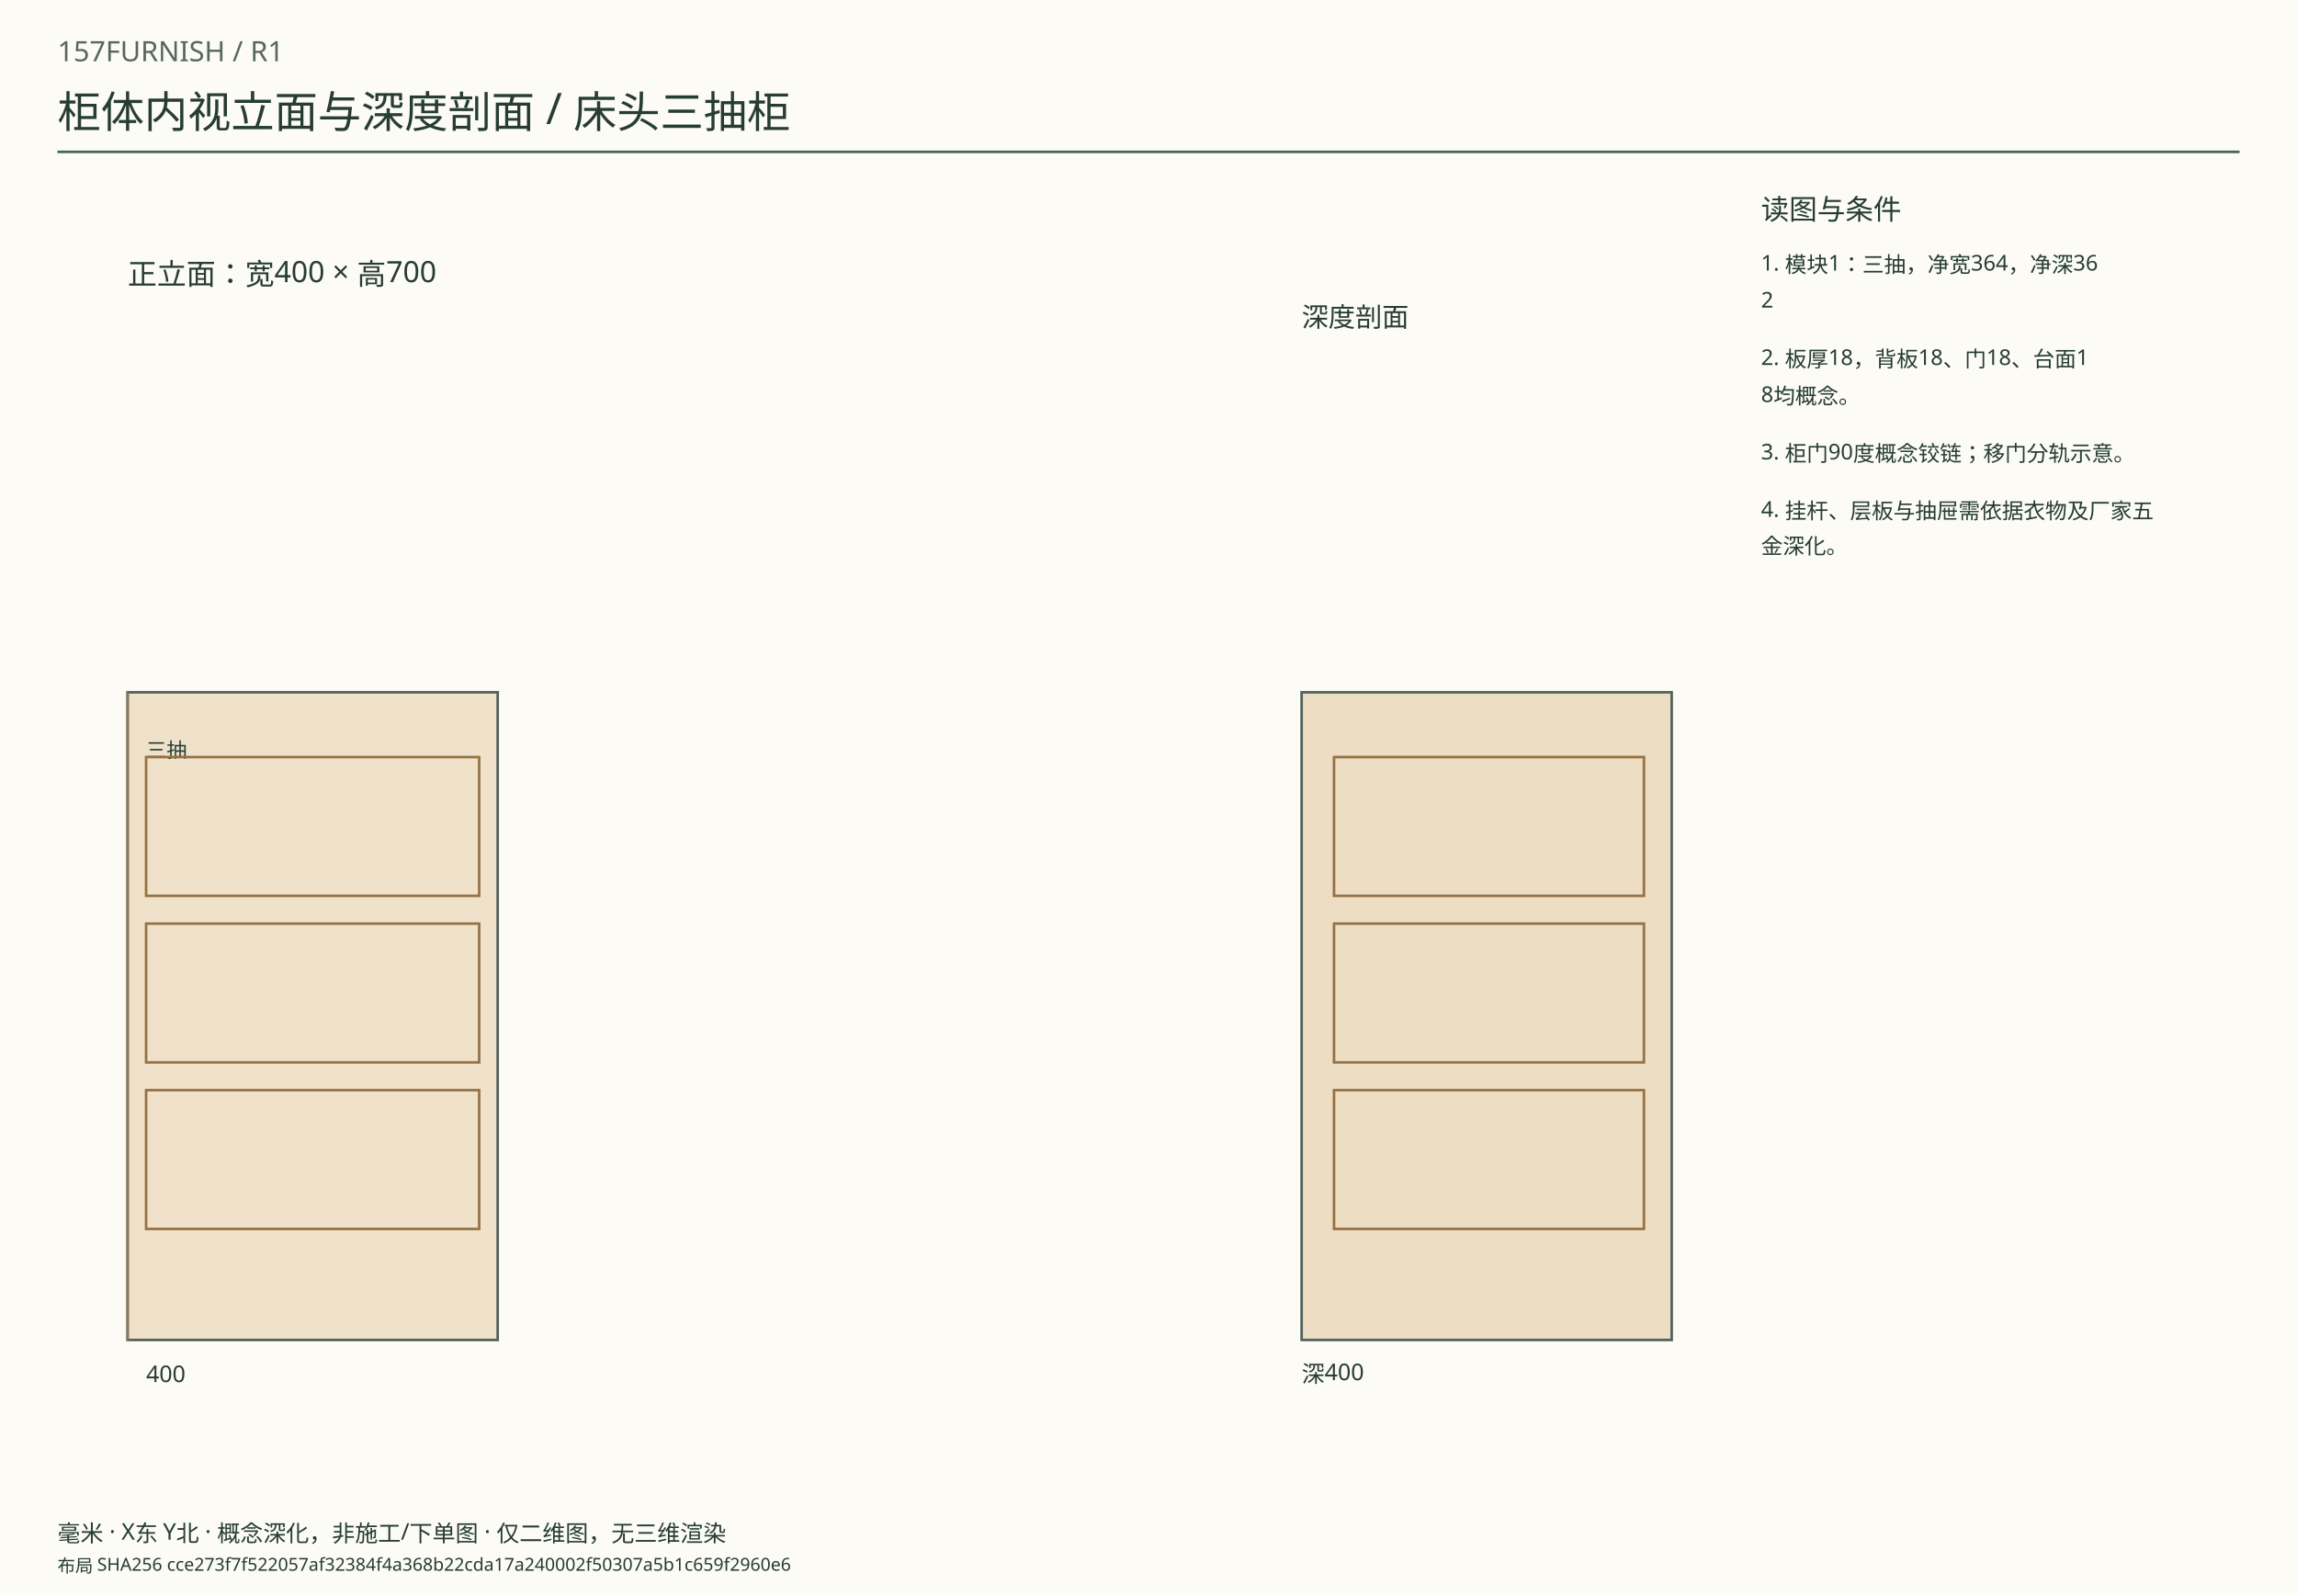
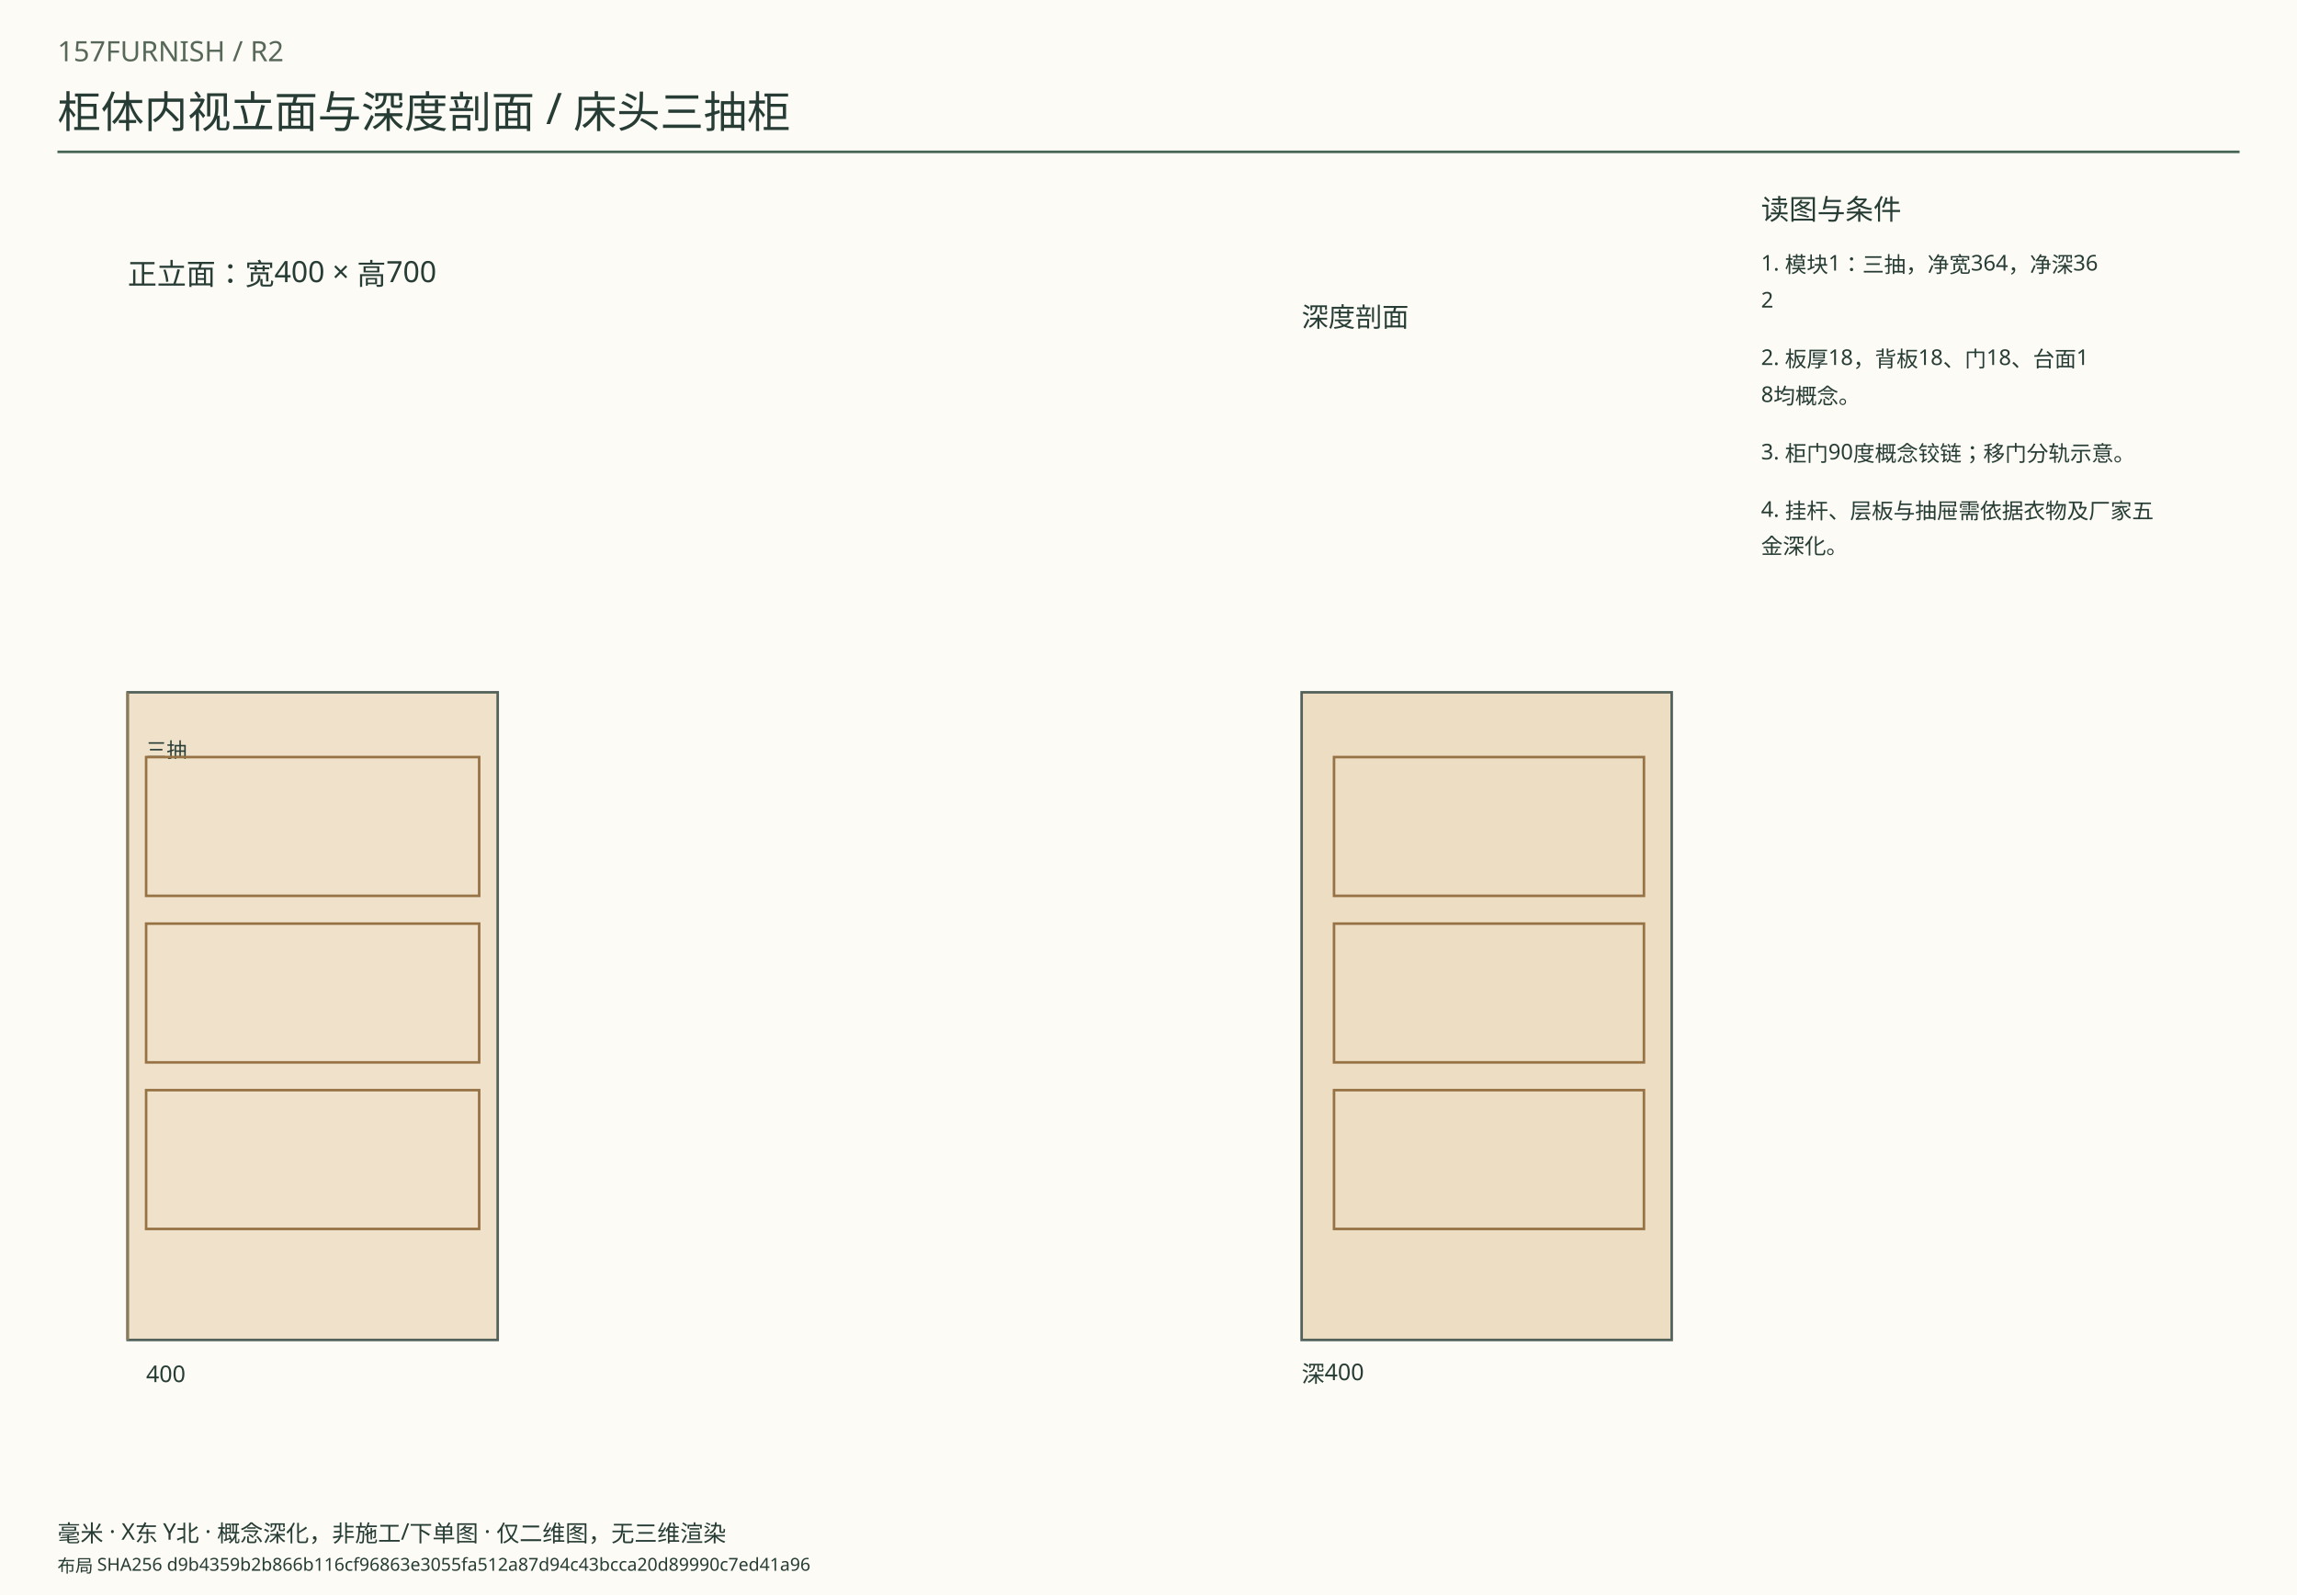
- <svg xmlns="http://www.w3.org/2000/svg" width="1800" height="1250" viewBox="0 0 1800 1250" data-revision="R1" data-layout-sha256="cce273f7f522057af32384f4a368b22cda17a240002f50307a5b1c659f2960e6">
+ <svg xmlns="http://www.w3.org/2000/svg" width="1800" height="1250" viewBox="0 0 1800 1250" data-revision="R2" data-layout-sha256="d9b4359b2b866b116cf96863e3055fa512a87d94c43bcca20d89990c7ed41a96">
  <rect x="0" y="0" width="1800" height="1250" fill="#fcfbf6" stroke="none" stroke-width="1" />
-   <text x="45.000" y="48.000" font-size="22" fill="#576858" font-family="Microsoft YaHei, sans-serif">157FURNISH  /  R1</text>
+   <text x="45.000" y="48.000" font-size="22" fill="#576858" font-family="Microsoft YaHei, sans-serif">157FURNISH  /  R2</text>
  <text x="45.000" y="100.000" font-size="34" fill="#263c34" font-family="Microsoft YaHei, sans-serif">柜体内视立面与深度剖面 / 床头三抽柜</text>
  <polyline points="45.000,119.000 1755.000,119.000" fill="none" stroke="#456653" stroke-width="2" />
  <text x="45.000" y="1208.000" font-size="18" fill="#263c34" font-family="Microsoft YaHei, sans-serif">毫米 · X东 Y北 · 概念深化，非施工/下单图 · 仅二维图，无三维渲染</text>
-   <text x="45.000" y="1232.000" font-size="14" fill="#263c34" font-family="Microsoft YaHei, sans-serif">布局 SHA256 cce273f7f522057af32384f4a368b22cda17a240002f50307a5b1c659f2960e6</text>
+   <text x="45.000" y="1232.000" font-size="14" fill="#263c34" font-family="Microsoft YaHei, sans-serif">布局 SHA256 d9b4359b2b866b116cf96863e3055fa512a87d94c43bcca20d89990c7ed41a96</text>
  <text x="1380.000" y="172.000" font-size="22" fill="#263c34" font-family="Microsoft YaHei, sans-serif">读图与条件</text>
  <text x="1380.000" y="212.000" font-size="17" fill="#263c34" font-family="Microsoft YaHei, sans-serif">1. 模块1：三抽，净宽364，净深36</text>
  <text x="1380.000" y="241.000" font-size="17" fill="#263c34" font-family="Microsoft YaHei, sans-serif">2</text>
  <text x="1380.000" y="286.000" font-size="17" fill="#263c34" font-family="Microsoft YaHei, sans-serif">2. 板厚18，背板18、门18、台面1</text>
  <text x="1380.000" y="315.000" font-size="17" fill="#263c34" font-family="Microsoft YaHei, sans-serif">8均概念。</text>
  <text x="1380.000" y="360.000" font-size="17" fill="#263c34" font-family="Microsoft YaHei, sans-serif">3. 柜门90度概念铰链；移门分轨示意。</text>
  <text x="1380.000" y="405.000" font-size="17" fill="#263c34" font-family="Microsoft YaHei, sans-serif">4. 挂杆、层板与抽屉需依据衣物及厂家五</text>
  <text x="1380.000" y="434.000" font-size="17" fill="#263c34" font-family="Microsoft YaHei, sans-serif">金深化。</text>
  <rect x="100" y="542.5" width="290" height="507.5" fill="#f0e2ca" stroke="#526159" stroke-width="2" />
  <polyline points="100.000,1050.000 100.000,542.500" fill="none" stroke="#8c795b" stroke-width="2" />
  <text x="114.500" y="593.500" font-size="16" fill="#263c34" font-family="Microsoft YaHei, sans-serif">三抽</text>
  <rect x="114.5" y="854.25" width="261" height="108.75" fill="none" stroke="#967245" stroke-width="2" />
  <rect x="114.5" y="723.75" width="261" height="108.75" fill="none" stroke="#967245" stroke-width="2" />
  <rect x="114.5" y="593.25" width="261" height="108.75" fill="none" stroke="#967245" stroke-width="2" />
  <text x="114.500" y="1083.000" font-size="18" fill="#263c34" font-family="Microsoft YaHei, sans-serif">400</text>
  <rect x="1020" y="542.5" width="290" height="507.5" fill="#edddc3" stroke="#526159" stroke-width="2" />
  <rect x="1045.375" y="854.25" width="242.875" height="108.75" fill="none" stroke="#967245" stroke-width="2" />
  <rect x="1045.375" y="723.75" width="242.875" height="108.75" fill="none" stroke="#967245" stroke-width="2" />
  <rect x="1045.375" y="593.25" width="242.875" height="108.75" fill="none" stroke="#967245" stroke-width="2" />
  <text x="1020.000" y="1083.000" font-size="18" fill="#263c34" font-family="Microsoft YaHei, sans-serif">深400</text>
  <text x="100.000" y="223.000" font-size="23" fill="#263c34" font-family="Microsoft YaHei, sans-serif">正立面：宽400 × 高700</text>
  <text x="1020.000" y="256.000" font-size="21" fill="#263c34" font-family="Microsoft YaHei, sans-serif">深度剖面</text>
</svg>
